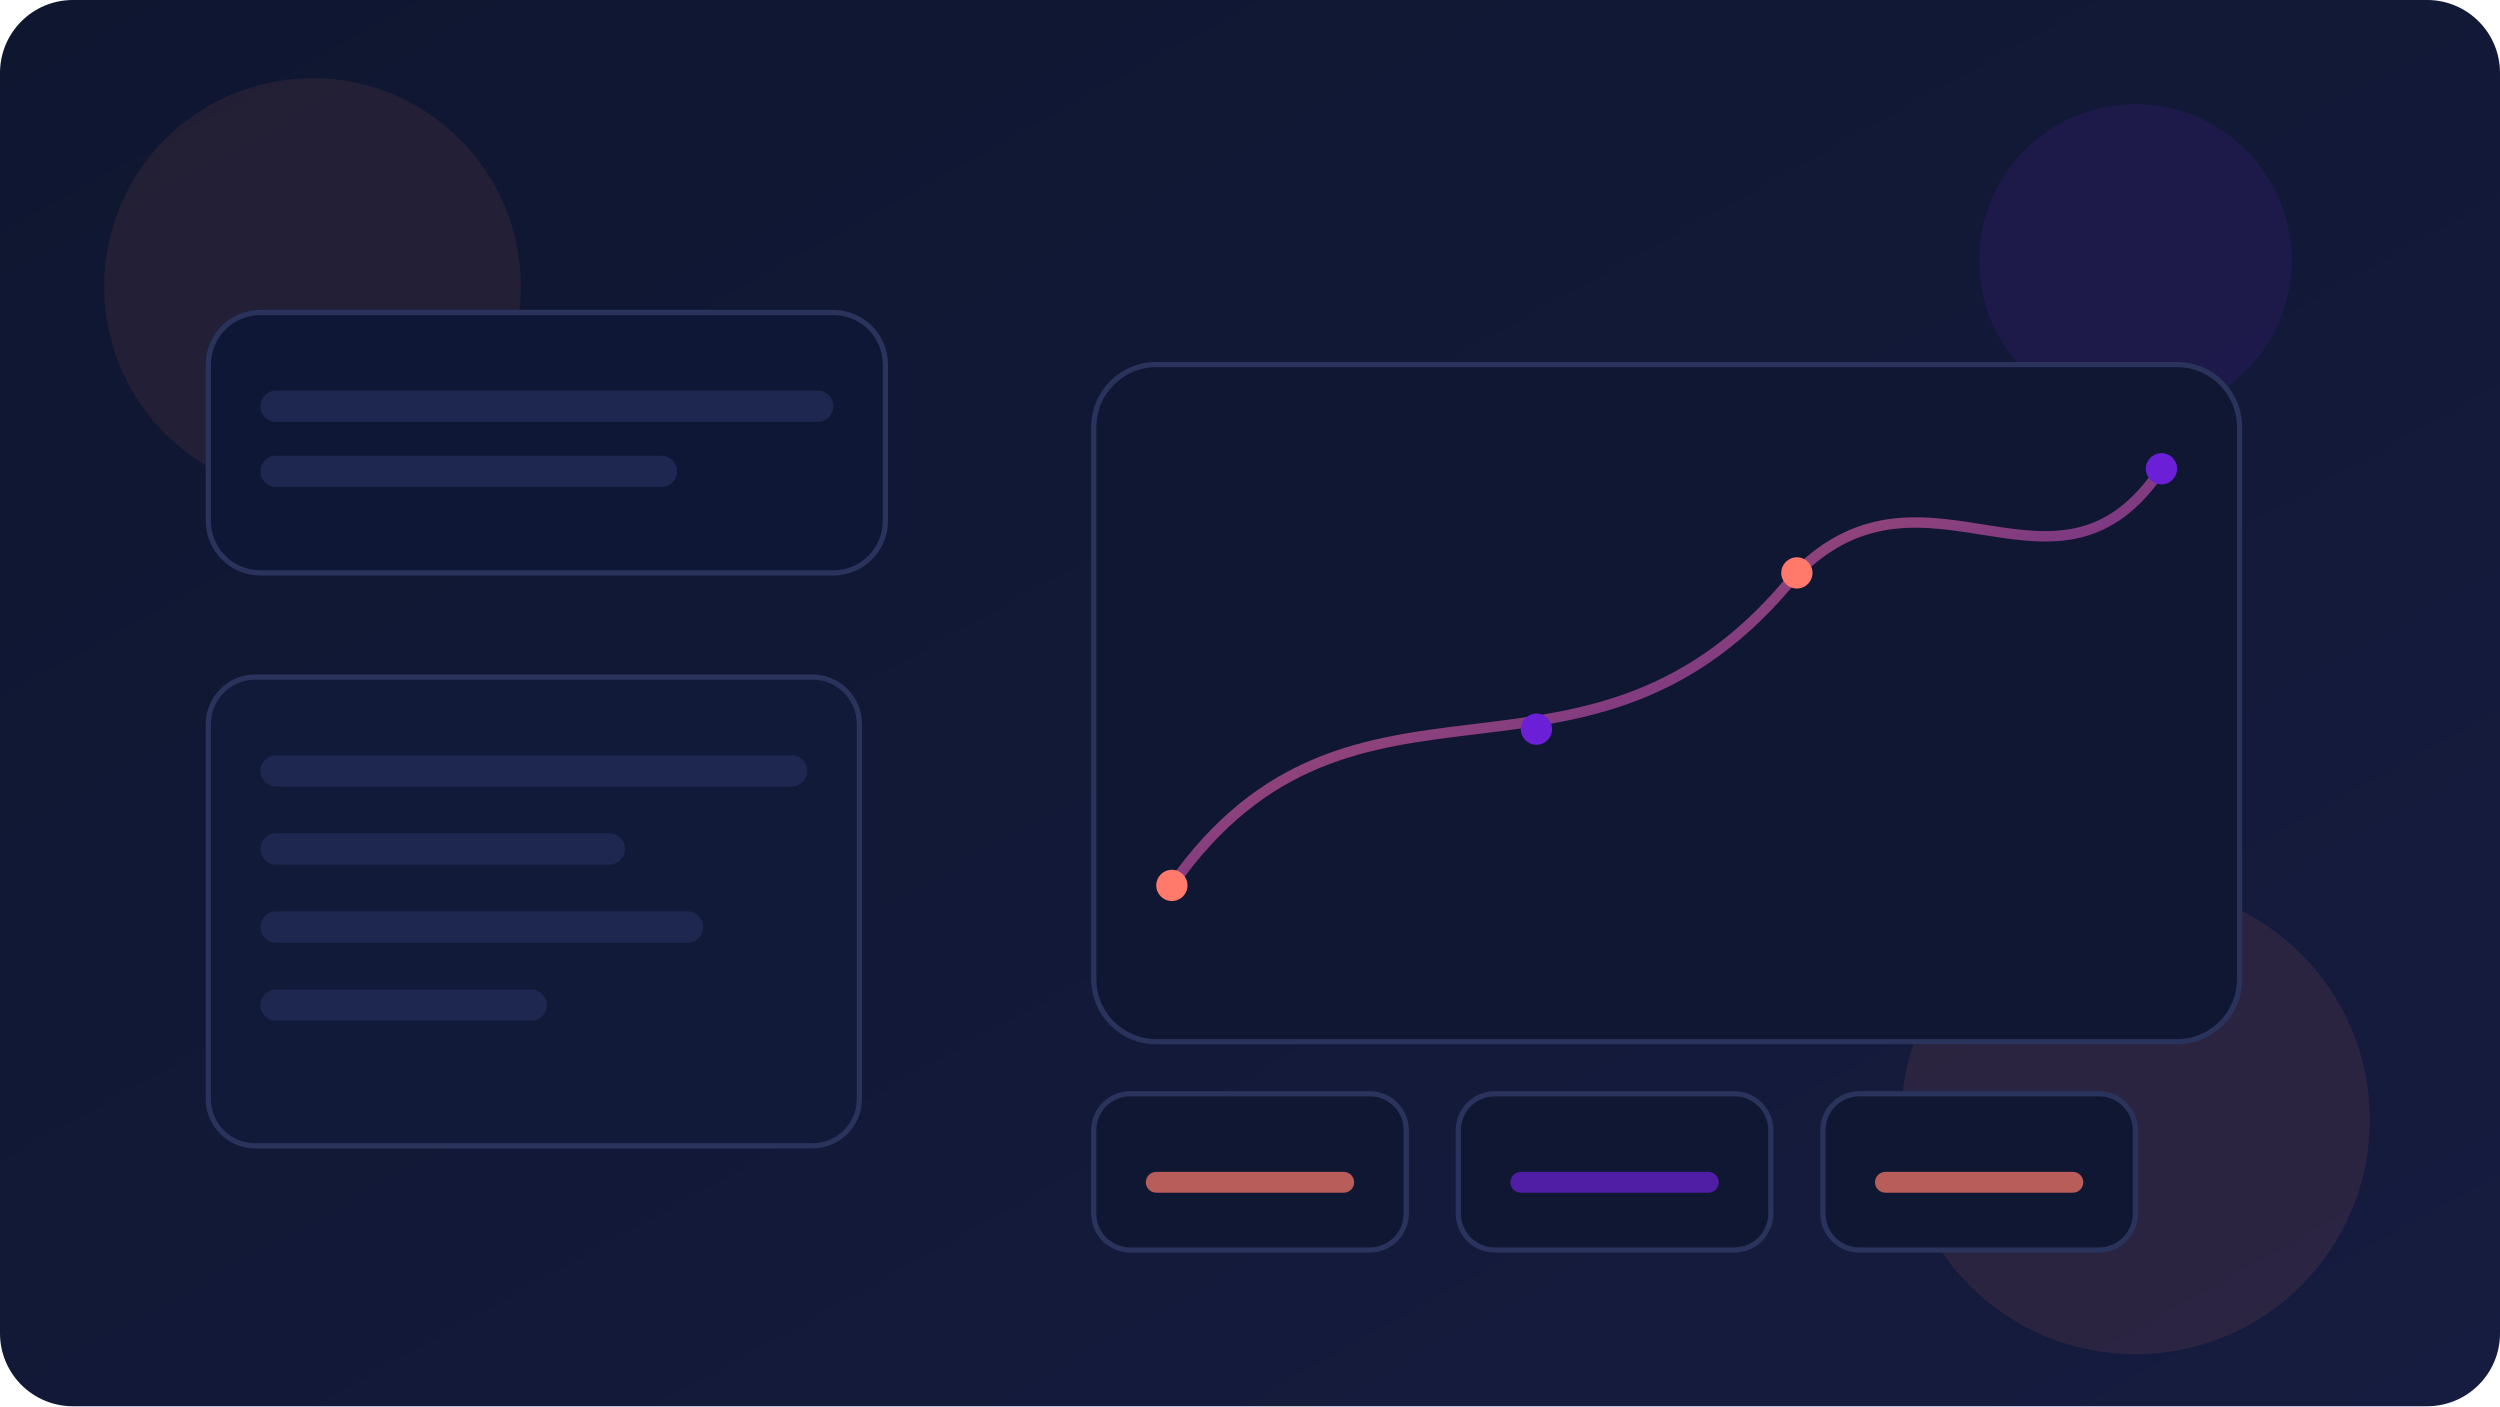
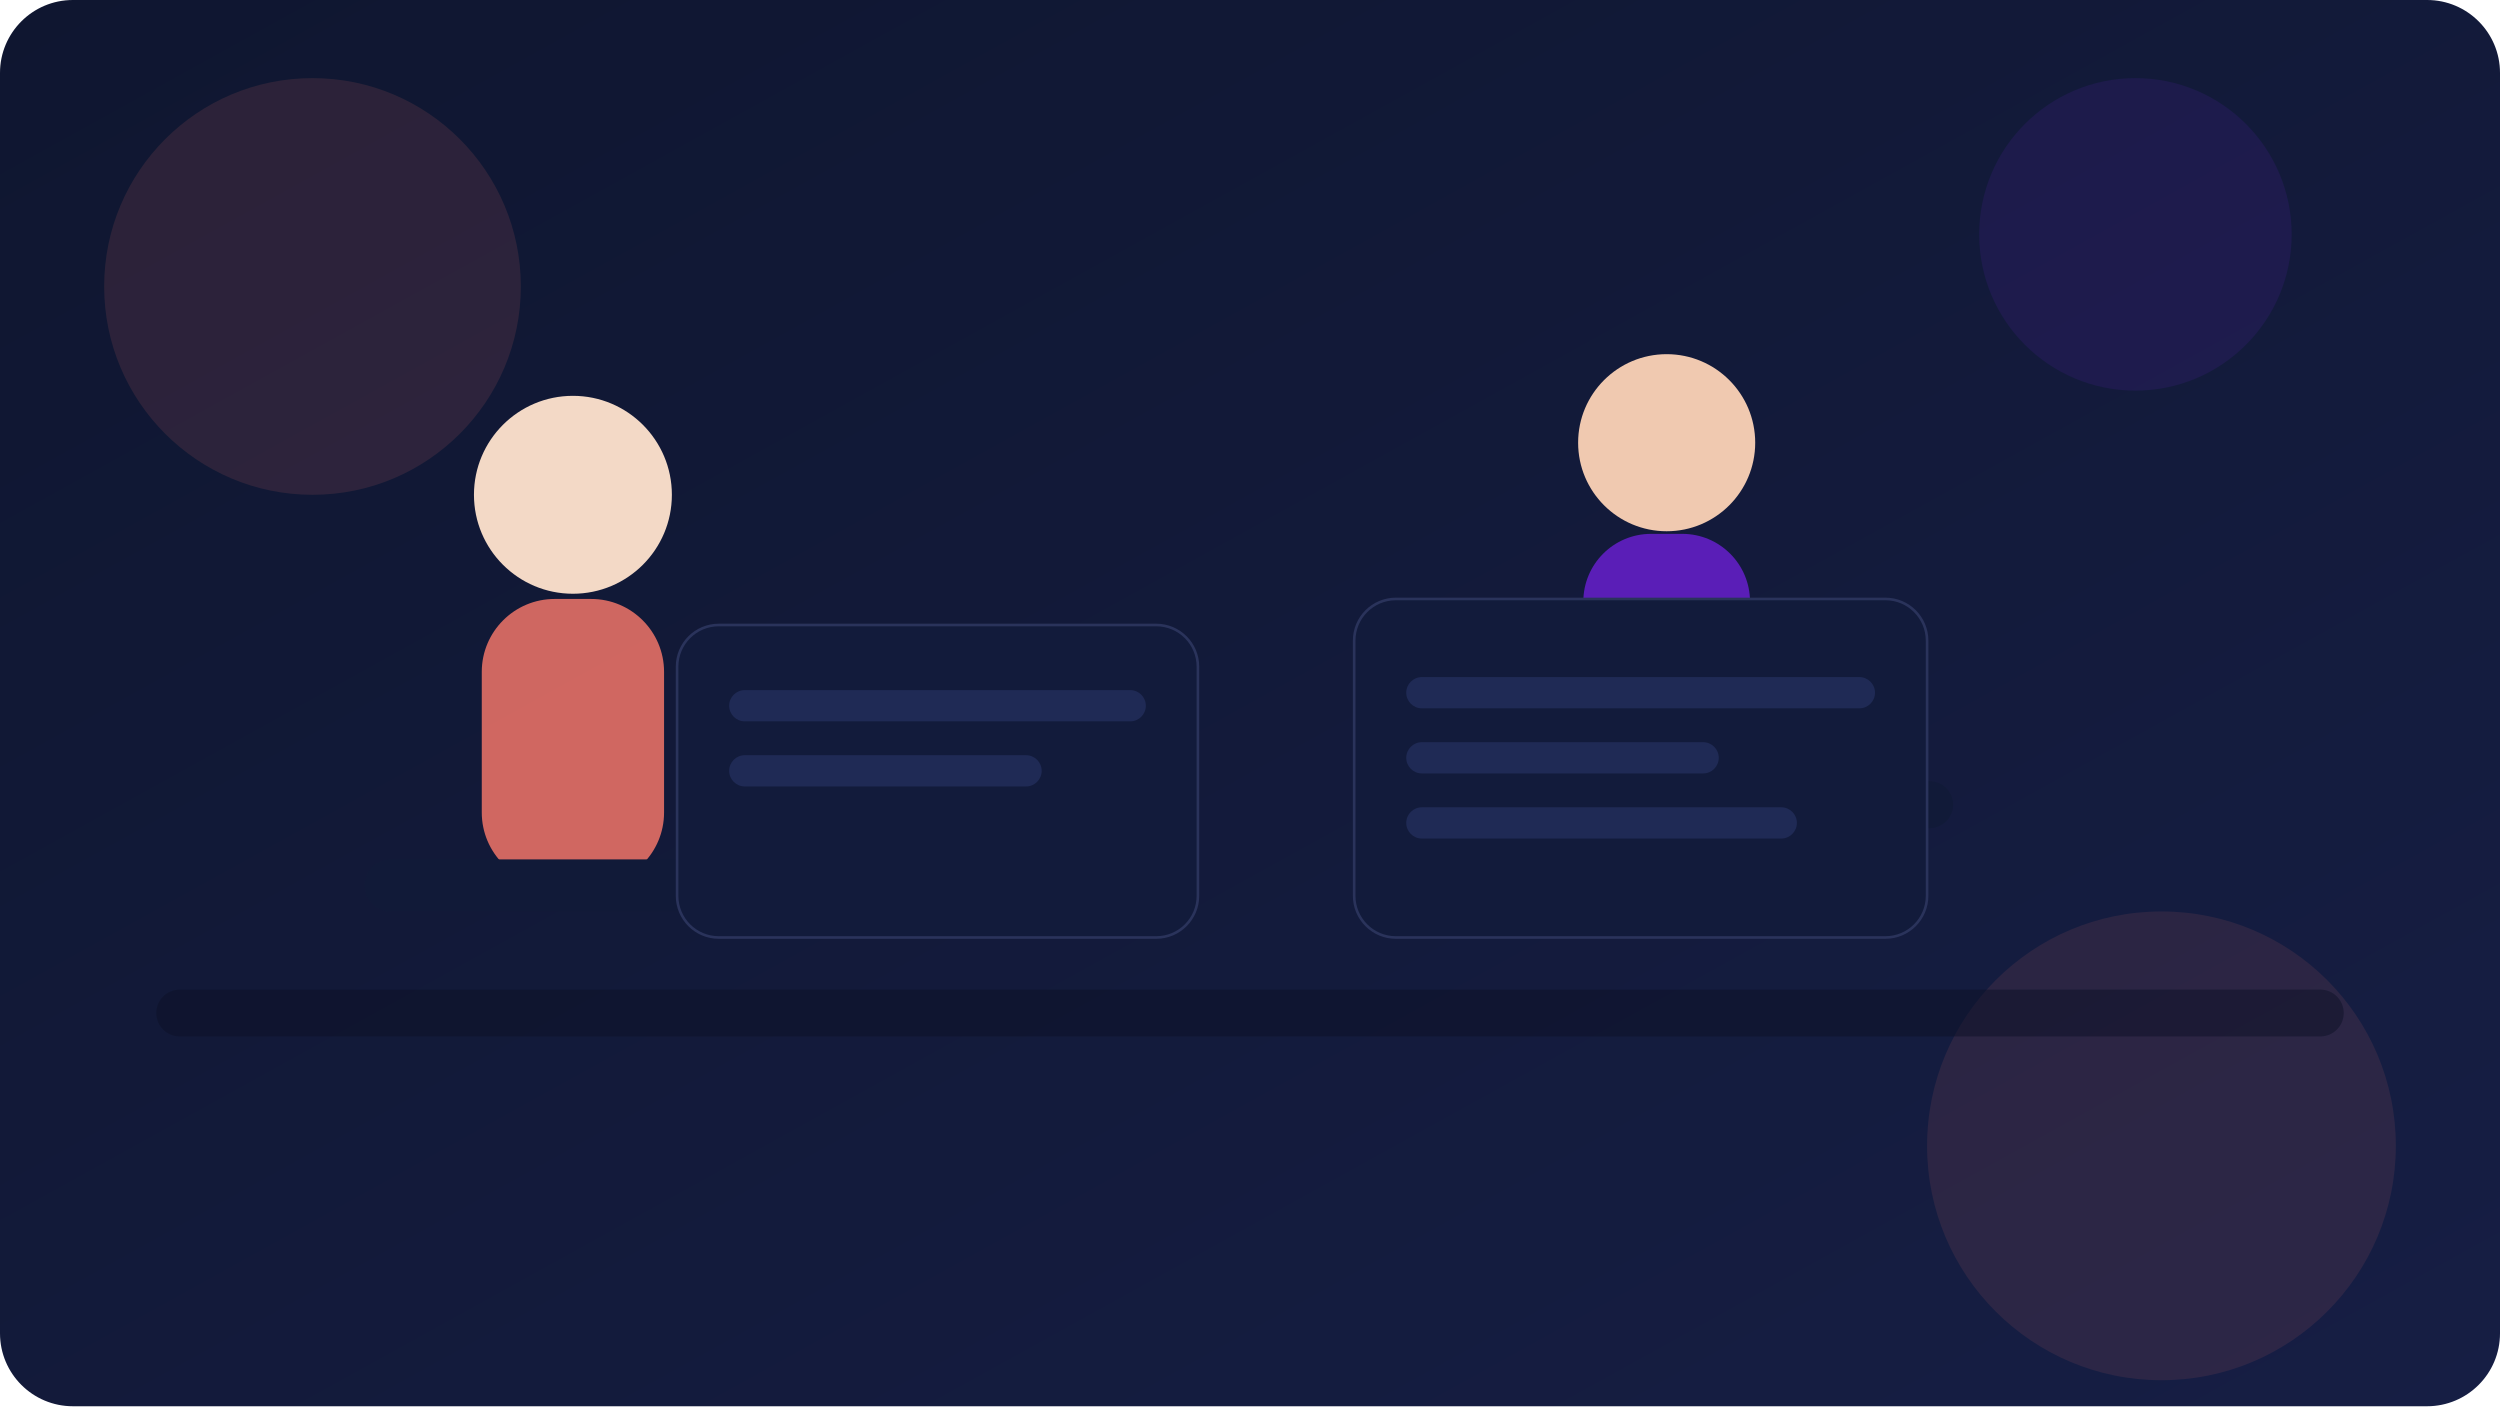
- <svg xmlns="http://www.w3.org/2000/svg" width="960" height="540" viewBox="0 0 960 540" role="img" aria-label="Contact and briefing visual">
+ <svg xmlns="http://www.w3.org/2000/svg" width="960" height="540" viewBox="0 0 960 540" role="img" aria-label="Learning illustration">
  <defs>
-     <linearGradient id="bg" x1="0" x2="1" y1="0" y2="1">
+     <linearGradient id="bg" x1="0" y1="0" x2="1" y2="1">
      <stop offset="0%" stop-color="#0f1630" />
-       <stop offset="100%" stop-color="#151c3f" />
+       <stop offset="100%" stop-color="#161e44" />
    </linearGradient>
-     <linearGradient id="glow" x1="0" x2="1" y1="0" y2="1">
-       <stop offset="0%" stop-color="#ff7a6b" stop-opacity="0.8" />
-       <stop offset="100%" stop-color="#6b1fd6" stop-opacity="0.6" />
+     <linearGradient id="glow" x1="0" y1="0" x2="1" y2="1">
+       <stop offset="0%" stop-color="#ff7a6b" stop-opacity="0.9" />
+       <stop offset="100%" stop-color="#6b1fd6" stop-opacity="0.7" />
    </linearGradient>
  </defs>
  <rect width="960" height="540" rx="28" fill="url(#bg)" />
-   <circle cx="120" cy="110" r="80" fill="#ff7a6b" opacity="0.08" />
-   <circle cx="820" cy="100" r="60" fill="#6b1fd6" opacity="0.12" />
-   <circle cx="820" cy="430" r="90" fill="#ff7a6b" opacity="0.1" />
-   <rect x="80" y="260" width="250" height="180" rx="18" fill="#121a3a" stroke="#2a335b" stroke-width="2" />
-   <rect x="100" y="290" width="210" height="12" rx="6" fill="#1e2750" />
-   <rect x="100" y="320" width="140" height="12" rx="6" fill="#1e2750" />
-   <rect x="100" y="350" width="170" height="12" rx="6" fill="#1e2750" />
-   <rect x="100" y="380" width="110" height="12" rx="6" fill="#1e2750" />
-   <rect x="420" y="140" width="440" height="260" rx="24" fill="#101733" stroke="#2a335b" stroke-width="2" />
-   <path d="M450 340 C520 240, 610 320, 690 220 C740 170, 790 240, 830 180" stroke="url(#glow)" stroke-width="4" fill="none" />
-   <circle cx="450" cy="340" r="6" fill="#ff7a6b" />
-   <circle cx="590" cy="280" r="6" fill="#6b1fd6" />
-   <circle cx="690" cy="220" r="6" fill="#ff7a6b" />
-   <circle cx="830" cy="180" r="6" fill="#6b1fd6" />
-   <rect x="420" y="420" width="120" height="60" rx="14" fill="#101733" stroke="#2a335b" stroke-width="2" />
-   <rect x="560" y="420" width="120" height="60" rx="14" fill="#101733" stroke="#2a335b" stroke-width="2" />
-   <rect x="700" y="420" width="120" height="60" rx="14" fill="#101733" stroke="#2a335b" stroke-width="2" />
-   <rect x="440" y="450" width="80" height="8" rx="4" fill="#ff7a6b" opacity="0.7" />
-   <rect x="580" y="450" width="80" height="8" rx="4" fill="#6b1fd6" opacity="0.7" />
-   <rect x="720" y="450" width="80" height="8" rx="4" fill="#ff7a6b" opacity="0.7" />
-   <rect x="80" y="120" width="260" height="100" rx="20" fill="#0f1736" stroke="#2a335b" stroke-width="2" />
-   <rect x="100" y="150" width="220" height="12" rx="6" fill="#1e2750" />
-   <rect x="100" y="175" width="160" height="12" rx="6" fill="#1e2750" />
+   <circle cx="120" cy="110" r="80" fill="#ff7a6b" opacity="0.12" />
+   <circle cx="820" cy="90" r="60" fill="#6b1fd6" opacity="0.12" />
+   <circle cx="830" cy="440" r="90" fill="#ff7a6b" opacity="0.1" />
+   <rect x="60" y="380" width="840" height="18" rx="9" fill="#0b1026" opacity="0.5" />
+   <circle cx="220" cy="190" r="38" fill="#f3d9c6" />
+   <rect x="185" y="230" width="70" height="110" rx="28" fill="#ff7a6b" opacity="0.8" />
+   <rect x="140" y="330" width="170" height="20" rx="10" fill="#111a38" />
+   <rect x="260" y="240" width="200" height="120" rx="16" fill="#121b3b" stroke="#2a335b" />
+   <rect x="280" y="265" width="160" height="12" rx="6" fill="#1f2a55" />
+   <rect x="280" y="290" width="120" height="12" rx="6" fill="#1f2a55" />
+   <circle cx="640" cy="170" r="34" fill="#f0c9b0" />
+   <rect x="608" y="205" width="64" height="100" rx="26" fill="#6b1fd6" opacity="0.8" />
+   <rect x="560" y="300" width="190" height="18" rx="9" fill="#111a38" />
+   <rect x="520" y="230" width="220" height="130" rx="16" fill="#121b3b" stroke="#2a335b" />
+   <rect x="540" y="260" width="180" height="12" rx="6" fill="#1f2a55" />
+   <rect x="540" y="285" width="120" height="12" rx="6" fill="#1f2a55" />
+   <rect x="540" y="310" width="150" height="12" rx="6" fill="#1f2a55" />
</svg>
